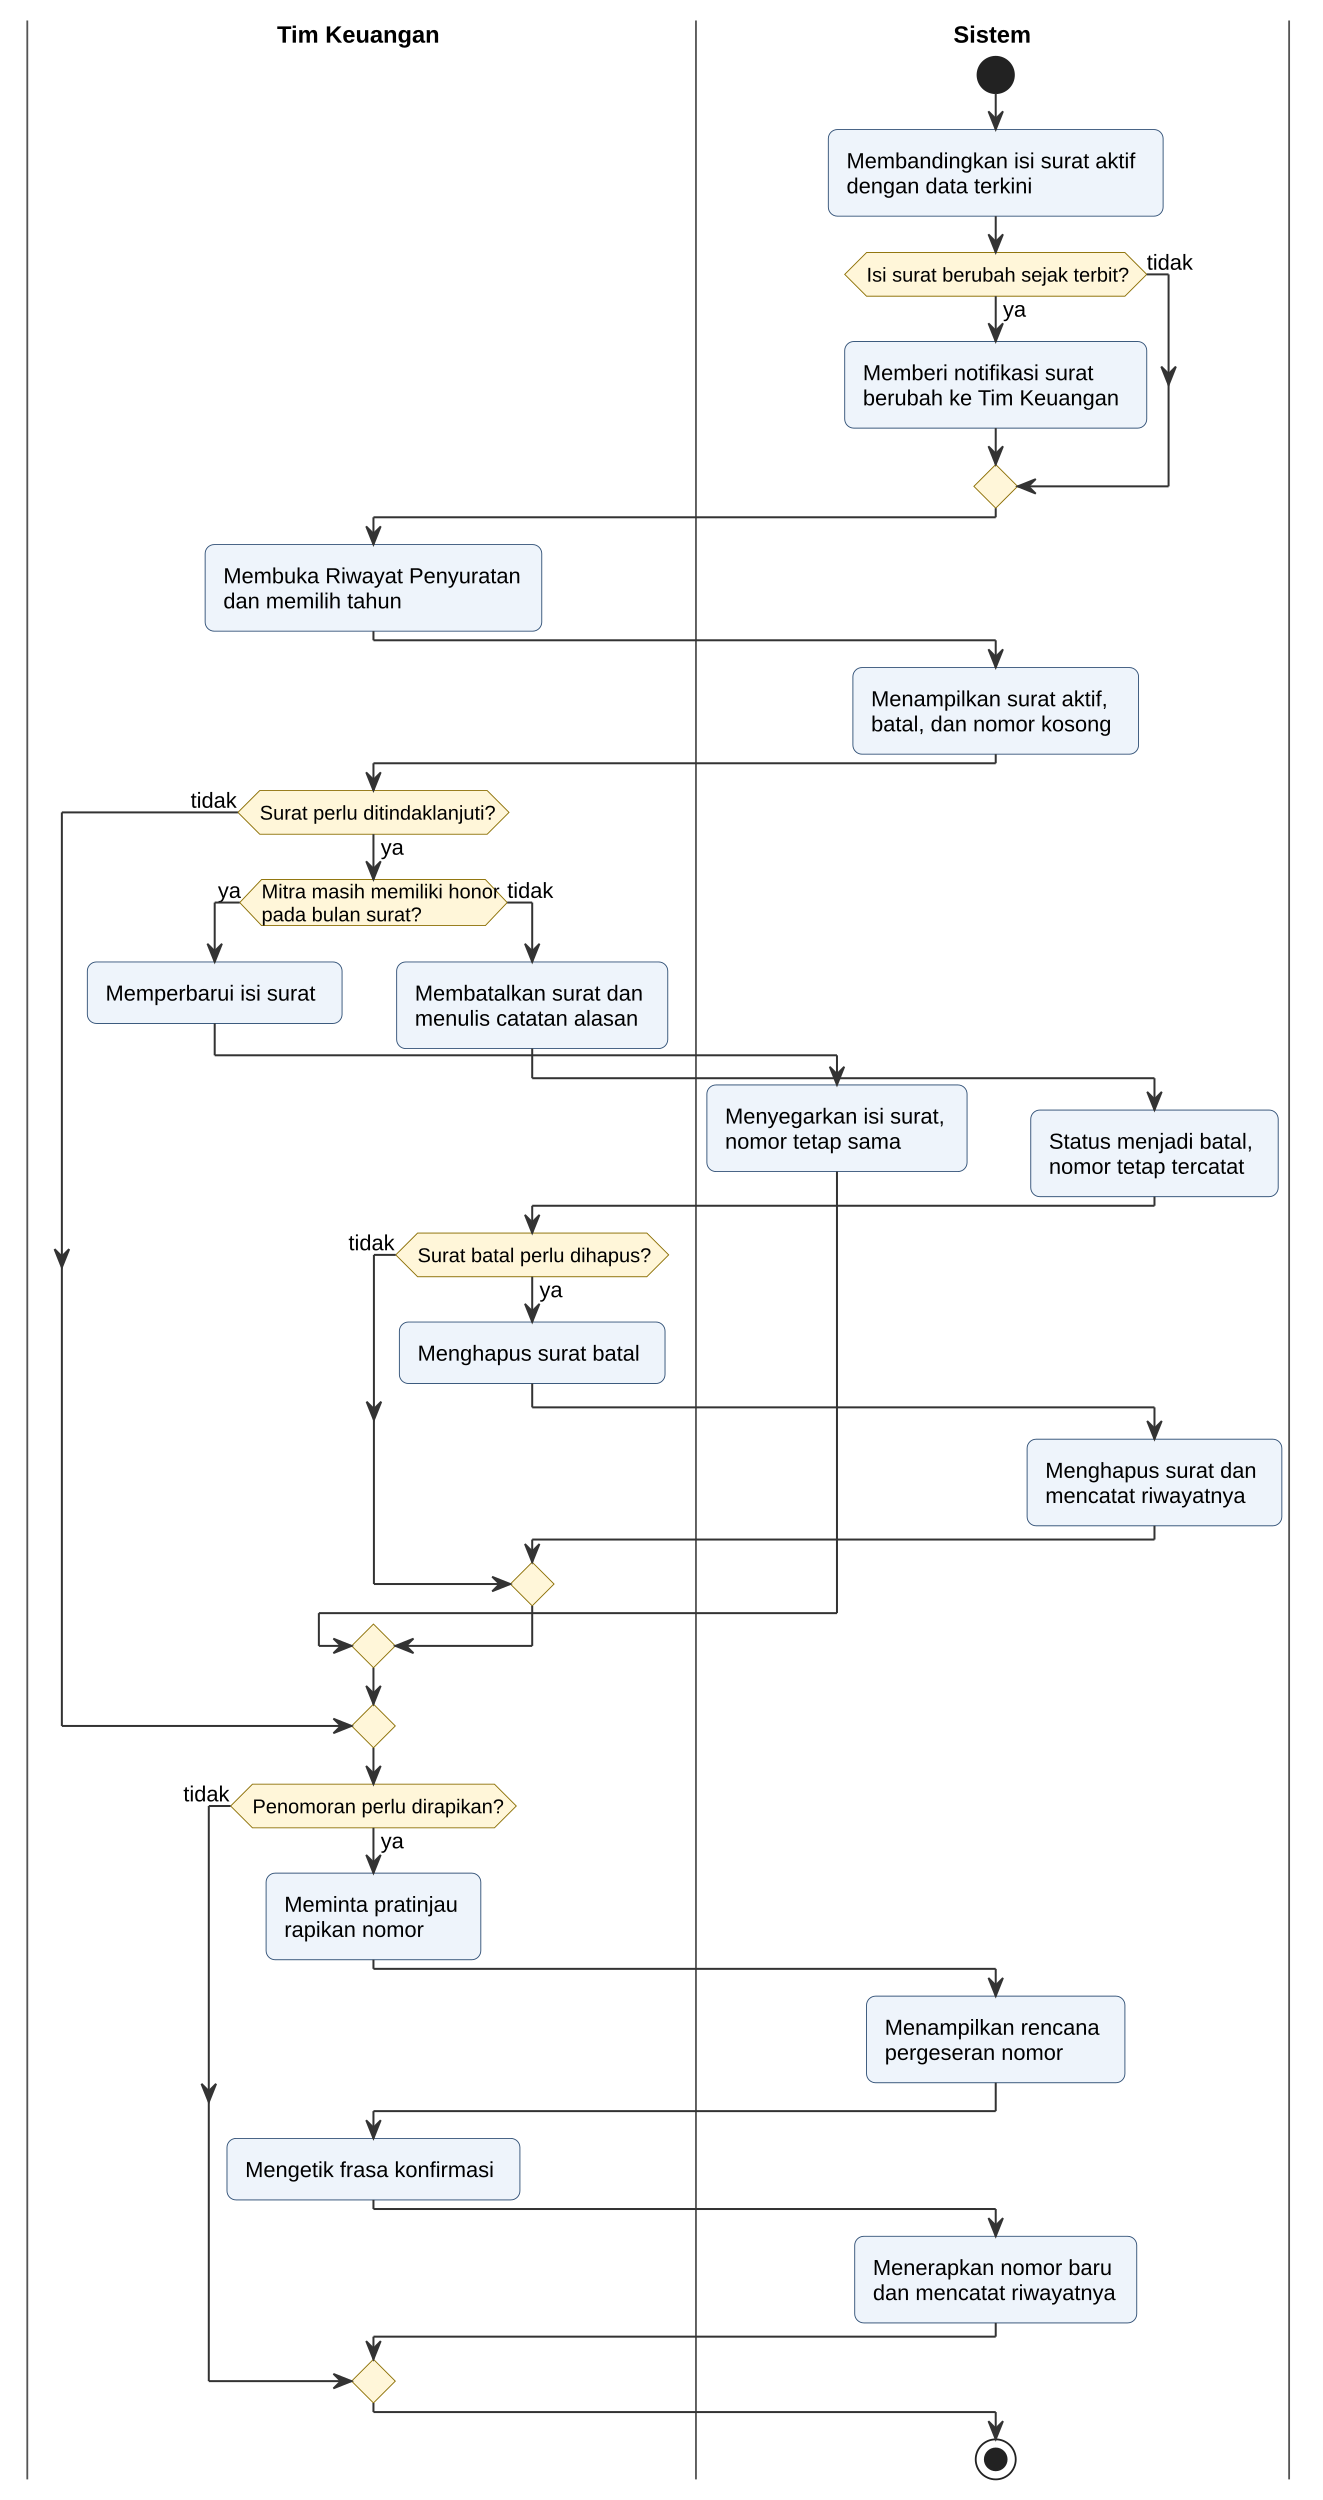
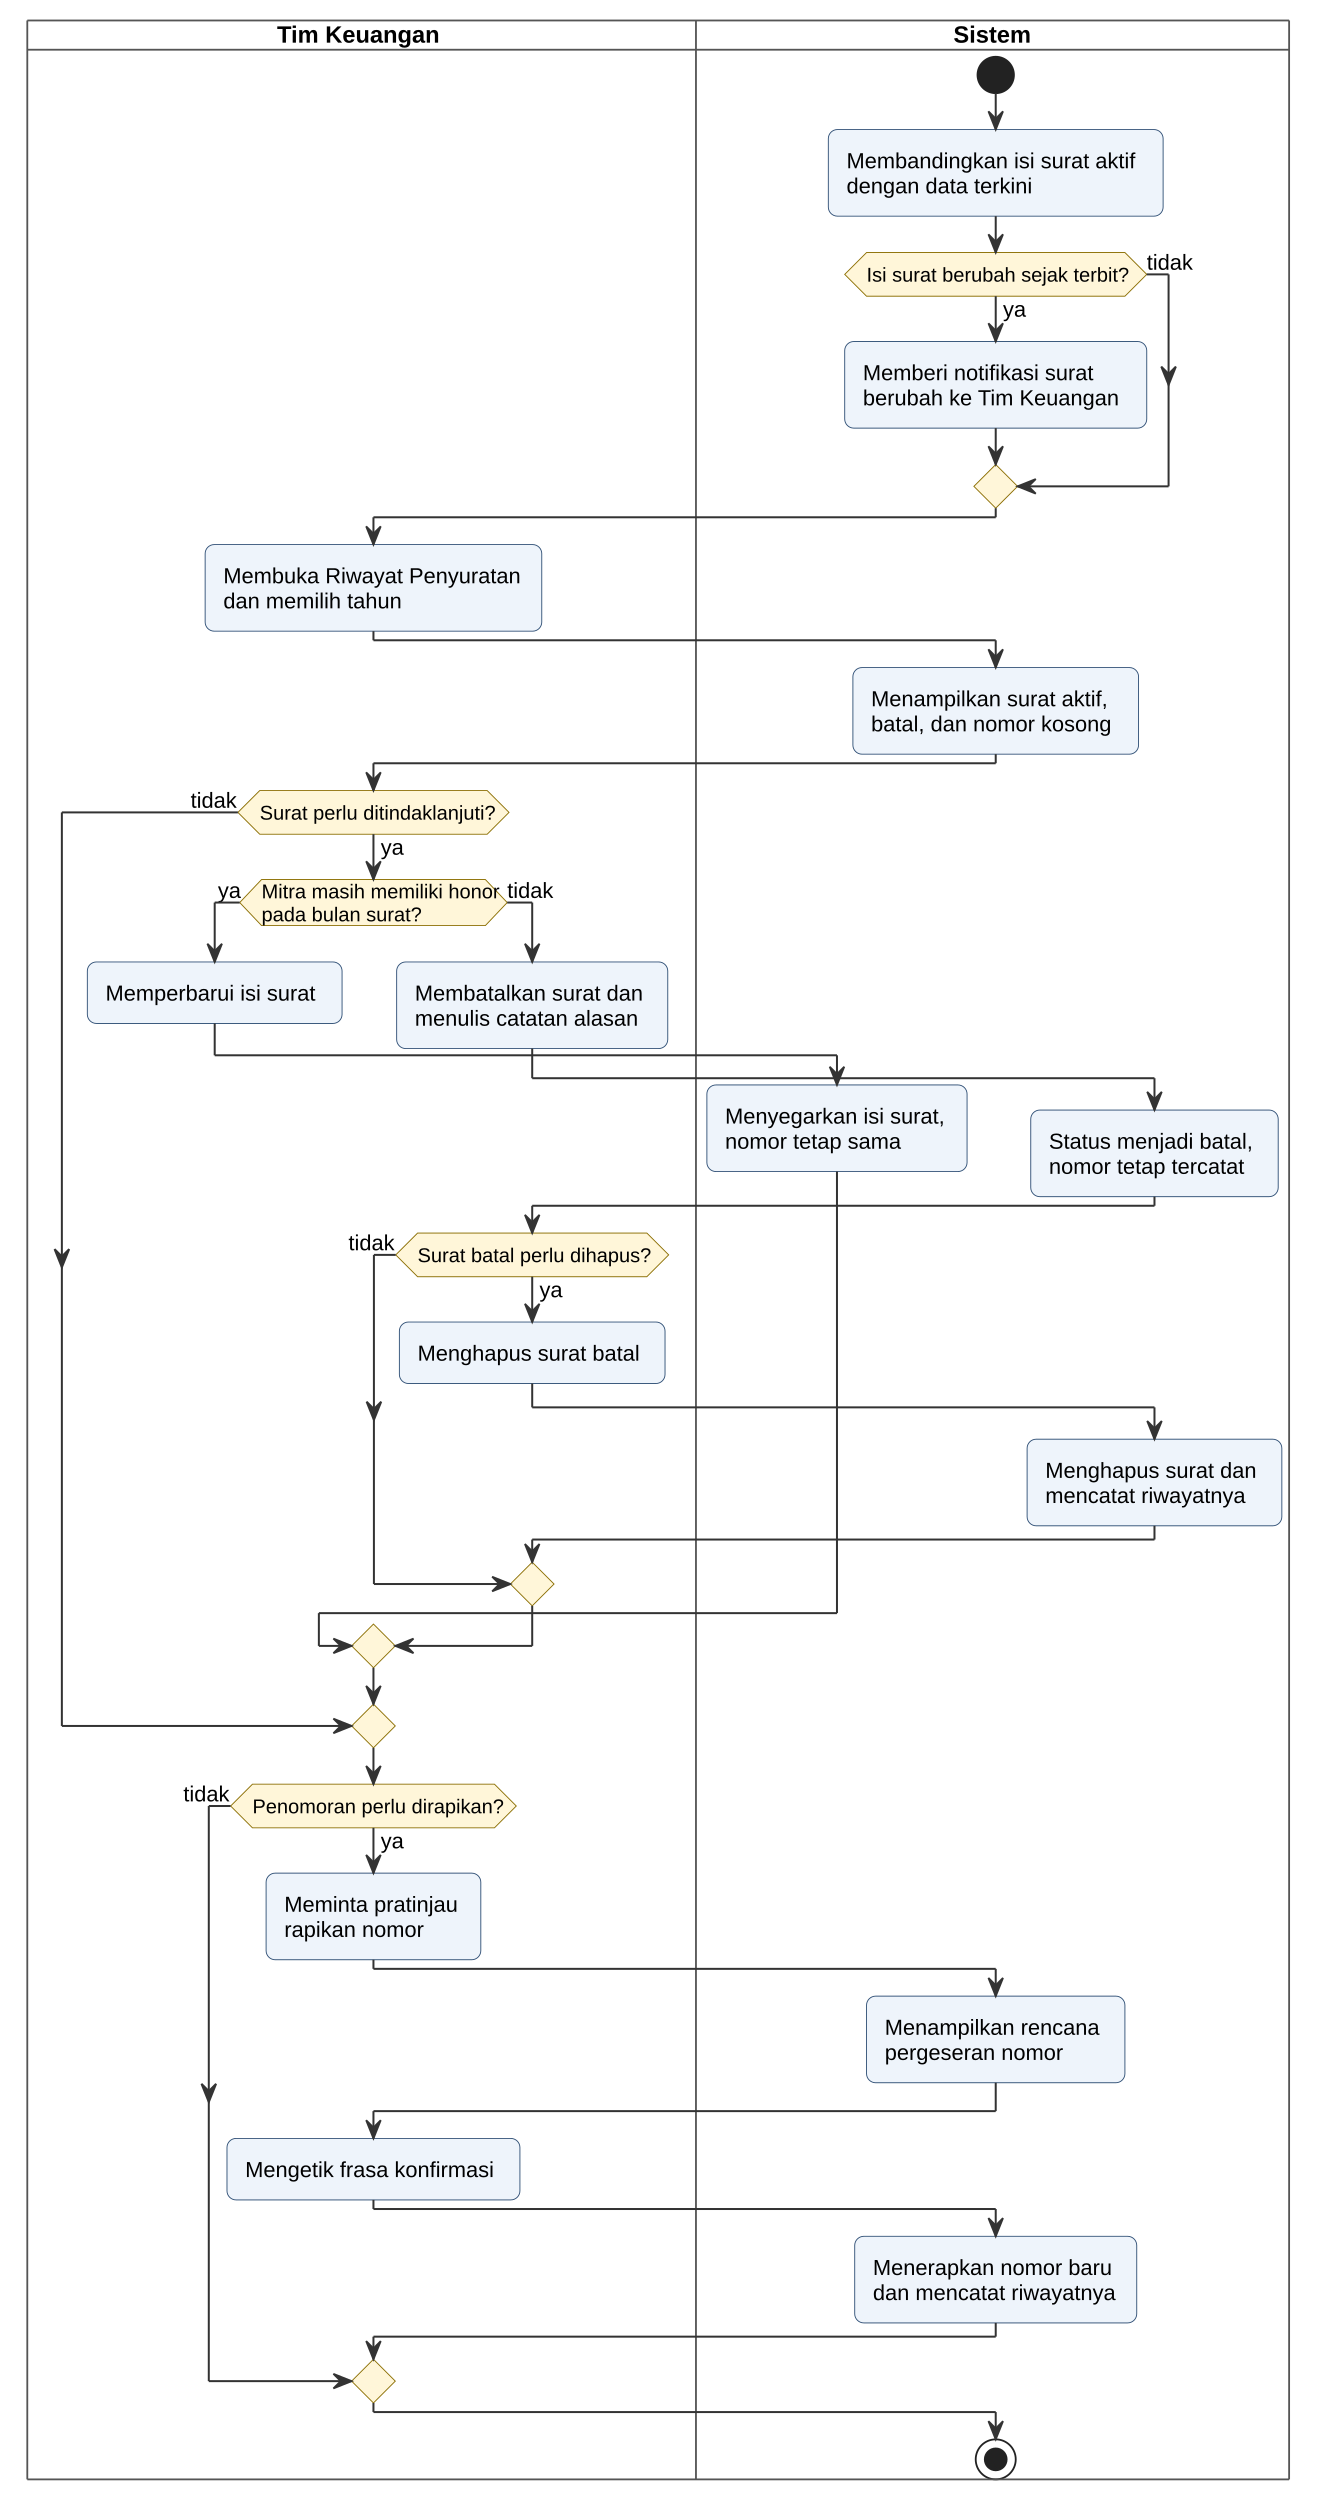
<svg xmlns="http://www.w3.org/2000/svg" contentStyleType="text/css" height="1374px" preserveAspectRatio="none" style="width:727px;height:1374px;background:#FFFFFF;" version="1.1" viewBox="0 0 727 1374" width="727px" zoomAndPan="magnify">
  <defs />
  <g>
    <rect fill="none" height="14.949" style="stroke:none;stroke-width:1.0;" width="694.5" x="15" y="11.255" />
    <rect fill="#EEF4FB" height="47.598" rx="5" ry="5" style="stroke:#2F4F75;stroke-width:0.5;" width="185" x="112.75" y="299.298" />
    <text fill="#000000" font-family="Arial" font-size="12" lengthAdjust="spacing" textLength="165" x="122.75" y="320.554">Membuka Riwayat Penyuratan</text>
    <text fill="#000000" font-family="Arial" font-size="12" lengthAdjust="spacing" textLength="103" x="122.75" y="334.353">dan memilih tahun</text>
    <polygon fill="#FFF6D9" points="143.75,483.393,266.75,483.393,278.75,496.042,266.75,508.691,143.75,508.691,131.75,496.042,143.75,483.393" style="stroke:#8A6D00;stroke-width:0.5;" />
    <text fill="#000000" font-family="Arial" font-size="11" lengthAdjust="spacing" textLength="123" x="143.75" y="493.711">Mitra masih memiliki honor</text>
    <text fill="#000000" font-family="Arial" font-size="11" lengthAdjust="spacing" textLength="87" x="143.75" y="506.36">pada bulan surat?</text>
    <text fill="#000000" font-family="Arial" font-size="12" lengthAdjust="spacing" textLength="12" x="119.75" y="493.499">ya</text>
    <text fill="#000000" font-family="Arial" font-size="12" lengthAdjust="spacing" textLength="26" x="278.75" y="493.499">tidak</text>
    <rect fill="#EEF4FB" height="33.799" rx="5" ry="5" style="stroke:#2F4F75;stroke-width:0.5;" width="140" x="48" y="528.691" />
    <text fill="#000000" font-family="Arial" font-size="12" lengthAdjust="spacing" textLength="120" x="58" y="549.947">Memperbarui isi surat</text>
    <rect fill="#EEF4FB" height="47.598" rx="5" ry="5" style="stroke:#2F4F75;stroke-width:0.5;" width="149" x="218" y="528.691" />
    <text fill="#000000" font-family="Arial" font-size="12" lengthAdjust="spacing" textLength="129" x="228" y="549.947">Membatalkan surat dan</text>
    <text fill="#000000" font-family="Arial" font-size="12" lengthAdjust="spacing" textLength="129" x="228" y="563.746">menulis catatan alasan</text>
    <rect fill="#EEF4FB" height="33.799" rx="5" ry="5" style="stroke:#2F4F75;stroke-width:0.5;" width="146" x="219.5" y="726.585" />
    <text fill="#000000" font-family="Arial" font-size="12" lengthAdjust="spacing" textLength="126" x="229.5" y="747.84">Menghapus surat batal</text>
    <polygon fill="#FFF6D9" points="229.5,677.685,355.5,677.685,367.5,689.685,355.5,701.685,229.5,701.685,217.5,689.685,229.5,677.685" style="stroke:#8A6D00;stroke-width:0.5;" />
    <text fill="#000000" font-family="Arial" font-size="12" lengthAdjust="spacing" textLength="12" x="296.5" y="712.941">ya</text>
    <text fill="#000000" font-family="Arial" font-size="11" lengthAdjust="spacing" textLength="126" x="229.5" y="693.678">Surat batal perlu dihapus?</text>
    <text fill="#000000" font-family="Arial" font-size="12" lengthAdjust="spacing" textLength="26" x="191.5" y="687.142">tidak</text>
    <polygon fill="#FFF6D9" points="292.5,858.582,304.5,870.582,292.5,882.582,280.5,870.582,292.5,858.582" style="stroke:#8A6D00;stroke-width:0.5;" />
    <polygon fill="#FFF6D9" points="205.25,892.582,217.25,904.582,205.25,916.582,193.25,904.582,205.25,892.582" style="stroke:#8A6D00;stroke-width:0.5;" />
    <polygon fill="#FFF6D9" points="142.75,434.494,267.75,434.494,279.75,446.494,267.75,458.494,142.75,458.494,130.75,446.494,142.75,434.494" style="stroke:#8A6D00;stroke-width:0.5;" />
    <text fill="#000000" font-family="Arial" font-size="12" lengthAdjust="spacing" textLength="12" x="209.25" y="469.75">ya</text>
    <text fill="#000000" font-family="Arial" font-size="11" lengthAdjust="spacing" textLength="125" x="142.75" y="450.487">Surat perlu ditindaklanjuti?</text>
    <text fill="#000000" font-family="Arial" font-size="12" lengthAdjust="spacing" textLength="26" x="104.75" y="443.951">tidak</text>
    <polygon fill="#FFF6D9" points="205.25,936.582,217.25,948.582,205.25,960.582,193.25,948.582,205.25,936.582" style="stroke:#8A6D00;stroke-width:0.5;" />
    <rect fill="#EEF4FB" height="47.598" rx="5" ry="5" style="stroke:#2F4F75;stroke-width:0.5;" width="118" x="146.25" y="1029.481" />
    <text fill="#000000" font-family="Arial" font-size="12" lengthAdjust="spacing" textLength="98" x="156.25" y="1050.737">Meminta pratinjau</text>
    <text fill="#000000" font-family="Arial" font-size="12" lengthAdjust="spacing" textLength="80" x="156.25" y="1064.536">rapikan nomor</text>
    <rect fill="#EEF4FB" height="33.799" rx="5" ry="5" style="stroke:#2F4F75;stroke-width:0.5;" width="161" x="124.75" y="1175.277" />
    <text fill="#000000" font-family="Arial" font-size="12" lengthAdjust="spacing" textLength="141" x="134.75" y="1196.533">Mengetik frasa konfirmasi</text>
    <polygon fill="#FFF6D9" points="138.75,980.582,271.75,980.582,283.75,992.582,271.75,1004.582,138.75,1004.582,126.75,992.582,138.75,980.582" style="stroke:#8A6D00;stroke-width:0.5;" />
    <text fill="#000000" font-family="Arial" font-size="12" lengthAdjust="spacing" textLength="12" x="209.25" y="1015.837">ya</text>
    <text fill="#000000" font-family="Arial" font-size="11" lengthAdjust="spacing" textLength="133" x="138.75" y="996.575">Penomoran perlu dirapikan?</text>
    <text fill="#000000" font-family="Arial" font-size="12" lengthAdjust="spacing" textLength="26" x="100.75" y="990.039">tidak</text>
    <polygon fill="#FFF6D9" points="205.25,1296.673,217.25,1308.673,205.25,1320.673,193.25,1308.673,205.25,1296.673" style="stroke:#8A6D00;stroke-width:0.5;" />
    <line style="stroke:#555555;stroke-width:1.0;" x1="15" x2="15" y1="11.255" y2="1362.673" />
    <ellipse cx="547.25" cy="41.204" fill="#222222" rx="10" ry="10" style="stroke:#222222;stroke-width:1.0;" />
    <rect fill="#EEF4FB" height="47.598" rx="5" ry="5" style="stroke:#2F4F75;stroke-width:0.5;" width="184" x="455.25" y="71.204" />
    <text fill="#000000" font-family="Arial" font-size="12" lengthAdjust="spacing" textLength="164" x="465.25" y="92.46">Membandingkan isi surat aktif</text>
    <text fill="#000000" font-family="Arial" font-size="12" lengthAdjust="spacing" textLength="105" x="465.25" y="106.258">dengan data terkini</text>
    <rect fill="#EEF4FB" height="47.598" rx="5" ry="5" style="stroke:#2F4F75;stroke-width:0.5;" width="166" x="464.25" y="187.701" />
    <text fill="#000000" font-family="Arial" font-size="12" lengthAdjust="spacing" textLength="131" x="474.25" y="208.957">Memberi notifikasi surat</text>
    <text fill="#000000" font-family="Arial" font-size="12" lengthAdjust="spacing" textLength="146" x="474.25" y="222.755">berubah ke Tim Keuangan</text>
    <polygon fill="#FFF6D9" points="476.25,138.801,618.25,138.801,630.25,150.801,618.25,162.801,476.25,162.801,464.25,150.801,476.25,138.801" style="stroke:#8A6D00;stroke-width:0.5;" />
    <text fill="#000000" font-family="Arial" font-size="12" lengthAdjust="spacing" textLength="12" x="551.25" y="174.057">ya</text>
    <text fill="#000000" font-family="Arial" font-size="11" lengthAdjust="spacing" textLength="142" x="476.25" y="154.795">Isi surat berubah sejak terbit?</text>
    <text fill="#000000" font-family="Arial" font-size="12" lengthAdjust="spacing" textLength="26" x="630.25" y="148.258">tidak</text>
    <polygon fill="#FFF6D9" points="547.25,255.298,559.25,267.298,547.25,279.298,535.25,267.298,547.25,255.298" style="stroke:#8A6D00;stroke-width:0.5;" />
    <rect fill="#EEF4FB" height="47.598" rx="5" ry="5" style="stroke:#2F4F75;stroke-width:0.5;" width="157" x="468.75" y="366.896" />
    <text fill="#000000" font-family="Arial" font-size="12" lengthAdjust="spacing" textLength="133" x="478.75" y="388.152">Menampilkan surat aktif,</text>
    <text fill="#000000" font-family="Arial" font-size="12" lengthAdjust="spacing" textLength="137" x="478.75" y="401.951">batal, dan nomor kosong</text>
    <rect fill="#EEF4FB" height="47.598" rx="5" ry="5" style="stroke:#2F4F75;stroke-width:0.5;" width="143" x="388.5" y="596.289" />
    <text fill="#000000" font-family="Arial" font-size="12" lengthAdjust="spacing" textLength="123" x="398.5" y="617.544">Menyegarkan isi surat,</text>
    <text fill="#000000" font-family="Arial" font-size="12" lengthAdjust="spacing" textLength="101" x="398.5" y="631.343">nomor tetap sama</text>
    <rect fill="#EEF4FB" height="47.598" rx="5" ry="5" style="stroke:#2F4F75;stroke-width:0.5;" width="136" x="566.5" y="610.087" />
    <text fill="#000000" font-family="Arial" font-size="12" lengthAdjust="spacing" textLength="116" x="576.5" y="631.343">Status menjadi batal,</text>
    <text fill="#000000" font-family="Arial" font-size="12" lengthAdjust="spacing" textLength="109" x="576.5" y="645.142">nomor tetap tercatat</text>
    <rect fill="#EEF4FB" height="47.598" rx="5" ry="5" style="stroke:#2F4F75;stroke-width:0.5;" width="140" x="564.5" y="790.984" />
    <text fill="#000000" font-family="Arial" font-size="12" lengthAdjust="spacing" textLength="120" x="574.5" y="812.24">Menghapus surat dan</text>
    <text fill="#000000" font-family="Arial" font-size="12" lengthAdjust="spacing" textLength="111" x="574.5" y="826.039">mencatat riwayatnya</text>
    <rect fill="#EEF4FB" height="47.598" rx="5" ry="5" style="stroke:#2F4F75;stroke-width:0.5;" width="142" x="476.25" y="1097.079" />
    <text fill="#000000" font-family="Arial" font-size="12" lengthAdjust="spacing" textLength="122" x="486.25" y="1118.334">Menampilkan rencana</text>
    <text fill="#000000" font-family="Arial" font-size="12" lengthAdjust="spacing" textLength="103" x="486.25" y="1132.133">pergeseran nomor</text>
    <rect fill="#EEF4FB" height="47.598" rx="5" ry="5" style="stroke:#2F4F75;stroke-width:0.5;" width="155" x="469.75" y="1229.076" />
    <text fill="#000000" font-family="Arial" font-size="12" lengthAdjust="spacing" textLength="135" x="479.75" y="1250.332">Menerapkan nomor baru</text>
    <text fill="#000000" font-family="Arial" font-size="12" lengthAdjust="spacing" textLength="135" x="479.75" y="1264.13">dan mencatat riwayatnya</text>
    <ellipse cx="547.25" cy="1351.673" fill="none" rx="11" ry="11" style="stroke:#222222;stroke-width:1.0;" />
    <ellipse cx="547.25" cy="1351.673" fill="#222222" rx="6" ry="6" style="stroke:#222222;stroke-width:1.0;" />
    <line style="stroke:#555555;stroke-width:1.0;" x1="382.5" x2="382.5" y1="11.255" y2="1362.673" />
    <line style="stroke:#555555;stroke-width:1.0;" x1="708.5" x2="708.5" y1="11.255" y2="1362.673" />
    <line style="stroke:#333333;stroke-width:1.1;" x1="292.5" x2="292.5" y1="701.685" y2="726.585" />
    <polygon fill="#333333" points="288.5,716.585,292.5,726.585,296.5,716.585,292.5,720.585" style="stroke:#333333;stroke-width:1.0;" />
    <line style="stroke:#333333;stroke-width:1.1;" x1="217.5" x2="205.5" y1="689.685" y2="689.685" />
    <polygon fill="#333333" points="201.5,770.383,205.5,780.383,209.5,770.383,205.5,774.383" style="stroke:#333333;stroke-width:1.1;" />
    <line style="stroke:#333333;stroke-width:1.1;" x1="205.5" x2="205.5" y1="689.685" y2="870.582" />
    <line style="stroke:#333333;stroke-width:1.1;" x1="205.5" x2="280.5" y1="870.582" y2="870.582" />
    <polygon fill="#333333" points="270.5,866.582,280.5,870.582,270.5,874.582,274.5,870.582" style="stroke:#333333;stroke-width:1.0;" />
    <line style="stroke:#333333;stroke-width:1.1;" x1="131.75" x2="118" y1="496.042" y2="496.042" />
    <line style="stroke:#333333;stroke-width:1.1;" x1="118" x2="118" y1="496.042" y2="528.691" />
    <polygon fill="#333333" points="114,518.691,118,528.691,122,518.691,118,522.691" style="stroke:#333333;stroke-width:1.0;" />
    <line style="stroke:#333333;stroke-width:1.1;" x1="278.75" x2="292.5" y1="496.042" y2="496.042" />
    <line style="stroke:#333333;stroke-width:1.1;" x1="292.5" x2="292.5" y1="496.042" y2="528.691" />
    <polygon fill="#333333" points="288.5,518.691,292.5,528.691,296.5,518.691,292.5,522.691" style="stroke:#333333;stroke-width:1.0;" />
    <line style="stroke:#333333;stroke-width:1.1;" x1="292.5" x2="292.5" y1="882.582" y2="904.582" />
    <line style="stroke:#333333;stroke-width:1.1;" x1="292.5" x2="217.25" y1="904.582" y2="904.582" />
    <polygon fill="#333333" points="227.25,900.582,217.25,904.582,227.25,908.582,223.25,904.582" style="stroke:#333333;stroke-width:1.0;" />
    <line style="stroke:#333333;stroke-width:1.1;" x1="205.25" x2="205.25" y1="458.494" y2="483.393" />
    <polygon fill="#333333" points="201.25,473.393,205.25,483.393,209.25,473.393,205.25,477.393" style="stroke:#333333;stroke-width:1.0;" />
    <line style="stroke:#333333;stroke-width:1.1;" x1="130.75" x2="34" y1="446.494" y2="446.494" />
    <polygon fill="#333333" points="30,686.536,34,696.536,38,686.536,34,690.536" style="stroke:#333333;stroke-width:1.1;" />
    <line style="stroke:#333333;stroke-width:1.1;" x1="34" x2="34" y1="446.494" y2="948.582" />
    <line style="stroke:#333333;stroke-width:1.1;" x1="34" x2="193.25" y1="948.582" y2="948.582" />
    <polygon fill="#333333" points="183.25,944.582,193.25,948.582,183.25,952.582,187.25,948.582" style="stroke:#333333;stroke-width:1.0;" />
    <line style="stroke:#333333;stroke-width:1.1;" x1="205.25" x2="205.25" y1="916.582" y2="936.582" />
    <polygon fill="#333333" points="201.25,926.582,205.25,936.582,209.25,926.582,205.25,930.582" style="stroke:#333333;stroke-width:1.0;" />
    <line style="stroke:#333333;stroke-width:1.1;" x1="205.25" x2="205.25" y1="1004.582" y2="1029.481" />
    <polygon fill="#333333" points="201.25,1019.481,205.25,1029.481,209.25,1019.481,205.25,1023.481" style="stroke:#333333;stroke-width:1.0;" />
    <line style="stroke:#333333;stroke-width:1.1;" x1="126.75" x2="114.75" y1="992.582" y2="992.582" />
    <polygon fill="#333333" points="110.75,1145.277,114.75,1155.277,118.75,1145.277,114.75,1149.277" style="stroke:#333333;stroke-width:1.1;" />
    <line style="stroke:#333333;stroke-width:1.1;" x1="114.75" x2="114.75" y1="992.582" y2="1308.673" />
    <line style="stroke:#333333;stroke-width:1.1;" x1="114.75" x2="193.25" y1="1308.673" y2="1308.673" />
    <polygon fill="#333333" points="183.25,1304.673,193.25,1308.673,183.25,1312.673,187.25,1308.673" style="stroke:#333333;stroke-width:1.0;" />
    <line style="stroke:#333333;stroke-width:1.1;" x1="205.25" x2="205.25" y1="960.582" y2="980.582" />
    <polygon fill="#333333" points="201.25,970.582,205.25,980.582,209.25,970.582,205.25,974.582" style="stroke:#333333;stroke-width:1.0;" />
    <line style="stroke:#333333;stroke-width:1.1;" x1="547.25" x2="547.25" y1="51.204" y2="71.204" />
    <polygon fill="#333333" points="543.25,61.204,547.25,71.204,551.25,61.204,547.25,65.204" style="stroke:#333333;stroke-width:1.0;" />
    <line style="stroke:#333333;stroke-width:1.1;" x1="547.25" x2="547.25" y1="162.801" y2="187.701" />
    <polygon fill="#333333" points="543.25,177.701,547.25,187.701,551.25,177.701,547.25,181.701" style="stroke:#333333;stroke-width:1.0;" />
    <line style="stroke:#333333;stroke-width:1.1;" x1="630.25" x2="642.25" y1="150.801" y2="150.801" />
    <polygon fill="#333333" points="638.25,201.5,642.25,211.5,646.25,201.5,642.25,205.5" style="stroke:#333333;stroke-width:1.1;" />
    <line style="stroke:#333333;stroke-width:1.1;" x1="642.25" x2="642.25" y1="150.801" y2="267.298" />
    <line style="stroke:#333333;stroke-width:1.1;" x1="642.25" x2="559.25" y1="267.298" y2="267.298" />
    <polygon fill="#333333" points="569.25,263.298,559.25,267.298,569.25,271.298,565.25,267.298" style="stroke:#333333;stroke-width:1.0;" />
    <line style="stroke:#333333;stroke-width:1.1;" x1="547.25" x2="547.25" y1="235.298" y2="255.298" />
    <polygon fill="#333333" points="543.25,245.298,547.25,255.298,551.25,245.298,547.25,249.298" style="stroke:#333333;stroke-width:1.0;" />
    <line style="stroke:#333333;stroke-width:1.1;" x1="547.25" x2="547.25" y1="118.801" y2="138.801" />
    <polygon fill="#333333" points="543.25,128.801,547.25,138.801,551.25,128.801,547.25,132.801" style="stroke:#333333;stroke-width:1.0;" />
    <line style="stroke:#333333;stroke-width:1.1;" x1="547.25" x2="547.25" y1="279.298" y2="284.298" />
    <line style="stroke:#333333;stroke-width:1.1;" x1="547.25" x2="205.25" y1="284.298" y2="284.298" />
    <line style="stroke:#333333;stroke-width:1.1;" x1="205.25" x2="205.25" y1="284.298" y2="299.298" />
    <polygon fill="#333333" points="201.25,289.298,205.25,299.298,209.25,289.298,205.25,293.298" style="stroke:#333333;stroke-width:1.0;" />
    <line style="stroke:#333333;stroke-width:1.1;" x1="205.25" x2="205.25" y1="346.896" y2="351.896" />
    <line style="stroke:#333333;stroke-width:1.1;" x1="205.25" x2="547.25" y1="351.896" y2="351.896" />
    <line style="stroke:#333333;stroke-width:1.1;" x1="547.25" x2="547.25" y1="351.896" y2="366.896" />
    <polygon fill="#333333" points="543.25,356.896,547.25,366.896,551.25,356.896,547.25,360.896" style="stroke:#333333;stroke-width:1.0;" />
    <line style="stroke:#333333;stroke-width:1.1;" x1="118" x2="118" y1="562.49" y2="579.99" />
    <line style="stroke:#333333;stroke-width:1.1;" x1="118" x2="460" y1="579.99" y2="579.99" />
    <line style="stroke:#333333;stroke-width:1.1;" x1="460" x2="460" y1="579.99" y2="596.289" />
    <polygon fill="#333333" points="456,586.289,460,596.289,464,586.289,460,590.289" style="stroke:#333333;stroke-width:1.0;" />
    <line style="stroke:#333333;stroke-width:1.1;" x1="292.5" x2="292.5" y1="576.289" y2="592.587" />
    <line style="stroke:#333333;stroke-width:1.1;" x1="292.5" x2="634.5" y1="592.587" y2="592.587" />
    <line style="stroke:#333333;stroke-width:1.1;" x1="634.5" x2="634.5" y1="592.587" y2="610.087" />
    <polygon fill="#333333" points="630.5,600.087,634.5,610.087,638.5,600.087,634.5,604.087" style="stroke:#333333;stroke-width:1.0;" />
    <line style="stroke:#333333;stroke-width:1.1;" x1="292.5" x2="292.5" y1="760.383" y2="773.484" />
    <line style="stroke:#333333;stroke-width:1.1;" x1="292.5" x2="634.5" y1="773.484" y2="773.484" />
    <line style="stroke:#333333;stroke-width:1.1;" x1="634.5" x2="634.5" y1="773.484" y2="790.984" />
    <polygon fill="#333333" points="630.5,780.984,634.5,790.984,638.5,780.984,634.5,784.984" style="stroke:#333333;stroke-width:1.0;" />
    <line style="stroke:#333333;stroke-width:1.1;" x1="634.5" x2="634.5" y1="838.582" y2="846.132" />
    <line style="stroke:#333333;stroke-width:1.1;" x1="634.5" x2="292.5" y1="846.132" y2="846.132" />
    <line style="stroke:#333333;stroke-width:1.1;" x1="292.5" x2="292.5" y1="846.132" y2="858.582" />
    <polygon fill="#333333" points="288.5,848.582,292.5,858.582,296.5,848.582,292.5,852.582" style="stroke:#333333;stroke-width:1.0;" />
    <line style="stroke:#333333;stroke-width:1.1;" x1="634.5" x2="634.5" y1="657.685" y2="662.685" />
    <line style="stroke:#333333;stroke-width:1.1;" x1="634.5" x2="292.5" y1="662.685" y2="662.685" />
    <line style="stroke:#333333;stroke-width:1.1;" x1="292.5" x2="292.5" y1="662.685" y2="677.685" />
    <polygon fill="#333333" points="288.5,667.685,292.5,677.685,296.5,667.685,292.5,671.685" style="stroke:#333333;stroke-width:1.0;" />
    <line style="stroke:#333333;stroke-width:1.1;" x1="460" x2="460" y1="643.886" y2="886.582" />
    <line style="stroke:#333333;stroke-width:1.1;" x1="460" x2="175.25" y1="886.582" y2="886.582" />
    <line style="stroke:#333333;stroke-width:1.1;" x1="175.25" x2="175.25" y1="886.582" y2="904.582" />
    <line style="stroke:#333333;stroke-width:1.1;" x1="175.25" x2="193.25" y1="904.582" y2="904.582" />
    <polygon fill="#333333" points="183.25,900.582,193.25,904.582,183.25,908.582,187.25,904.582" style="stroke:#333333;stroke-width:1.0;" />
    <line style="stroke:#333333;stroke-width:1.1;" x1="547.25" x2="547.25" y1="414.494" y2="419.494" />
    <line style="stroke:#333333;stroke-width:1.1;" x1="547.25" x2="205.25" y1="419.494" y2="419.494" />
    <line style="stroke:#333333;stroke-width:1.1;" x1="205.25" x2="205.25" y1="419.494" y2="434.494" />
    <polygon fill="#333333" points="201.25,424.494,205.25,434.494,209.25,424.494,205.25,428.494" style="stroke:#333333;stroke-width:1.0;" />
    <line style="stroke:#333333;stroke-width:1.1;" x1="205.25" x2="205.25" y1="1077.079" y2="1082.079" />
    <line style="stroke:#333333;stroke-width:1.1;" x1="205.25" x2="547.25" y1="1082.079" y2="1082.079" />
    <line style="stroke:#333333;stroke-width:1.1;" x1="547.25" x2="547.25" y1="1082.079" y2="1097.079" />
    <polygon fill="#333333" points="543.25,1087.079,547.25,1097.079,551.25,1087.079,547.25,1091.079" style="stroke:#333333;stroke-width:1.0;" />
    <line style="stroke:#333333;stroke-width:1.1;" x1="547.25" x2="547.25" y1="1144.676" y2="1160.277" />
    <line style="stroke:#333333;stroke-width:1.1;" x1="547.25" x2="205.25" y1="1160.277" y2="1160.277" />
    <line style="stroke:#333333;stroke-width:1.1;" x1="205.25" x2="205.25" y1="1160.277" y2="1175.277" />
    <polygon fill="#333333" points="201.25,1165.277,205.25,1175.277,209.25,1165.277,205.25,1169.277" style="stroke:#333333;stroke-width:1.0;" />
    <line style="stroke:#333333;stroke-width:1.1;" x1="205.25" x2="205.25" y1="1209.076" y2="1214.076" />
    <line style="stroke:#333333;stroke-width:1.1;" x1="205.25" x2="547.25" y1="1214.076" y2="1214.076" />
    <line style="stroke:#333333;stroke-width:1.1;" x1="547.25" x2="547.25" y1="1214.076" y2="1229.076" />
    <polygon fill="#333333" points="543.25,1219.076,547.25,1229.076,551.25,1219.076,547.25,1223.076" style="stroke:#333333;stroke-width:1.0;" />
    <line style="stroke:#333333;stroke-width:1.1;" x1="547.25" x2="547.25" y1="1276.673" y2="1284.224" />
    <line style="stroke:#333333;stroke-width:1.1;" x1="547.25" x2="205.25" y1="1284.224" y2="1284.224" />
    <line style="stroke:#333333;stroke-width:1.1;" x1="205.25" x2="205.25" y1="1284.224" y2="1296.673" />
    <polygon fill="#333333" points="201.25,1286.673,205.25,1296.673,209.25,1286.673,205.25,1290.673" style="stroke:#333333;stroke-width:1.0;" />
    <line style="stroke:#333333;stroke-width:1.1;" x1="205.25" x2="205.25" y1="1320.673" y2="1325.673" />
    <line style="stroke:#333333;stroke-width:1.1;" x1="205.25" x2="547.25" y1="1325.673" y2="1325.673" />
    <line style="stroke:#333333;stroke-width:1.1;" x1="547.25" x2="547.25" y1="1325.673" y2="1340.673" />
    <polygon fill="#333333" points="543.25,1330.673,547.25,1340.673,551.25,1330.673,547.25,1334.673" style="stroke:#333333;stroke-width:1.0;" />
    <text fill="#000000" font-family="Arial" font-size="13" font-weight="bold" lengthAdjust="spacing" textLength="93" x="152.25" y="23.449">Tim Keuangan</text>
    <text fill="#000000" font-family="Arial" font-size="13" font-weight="bold" lengthAdjust="spacing" textLength="43" x="524" y="23.449">Sistem</text>
  </g>
+   <line style="stroke:#555555;stroke-width:1.0;" x1="15.0" x2="708.5" y1="11.255" y2="11.255" />
+   <line style="stroke:#555555;stroke-width:1.0;" x1="15.0" x2="708.5" y1="27.326" y2="27.326" />
+   <line style="stroke:#555555;stroke-width:1.0;" x1="15.0" x2="708.5" y1="1362.673" y2="1362.673" />
</svg>
